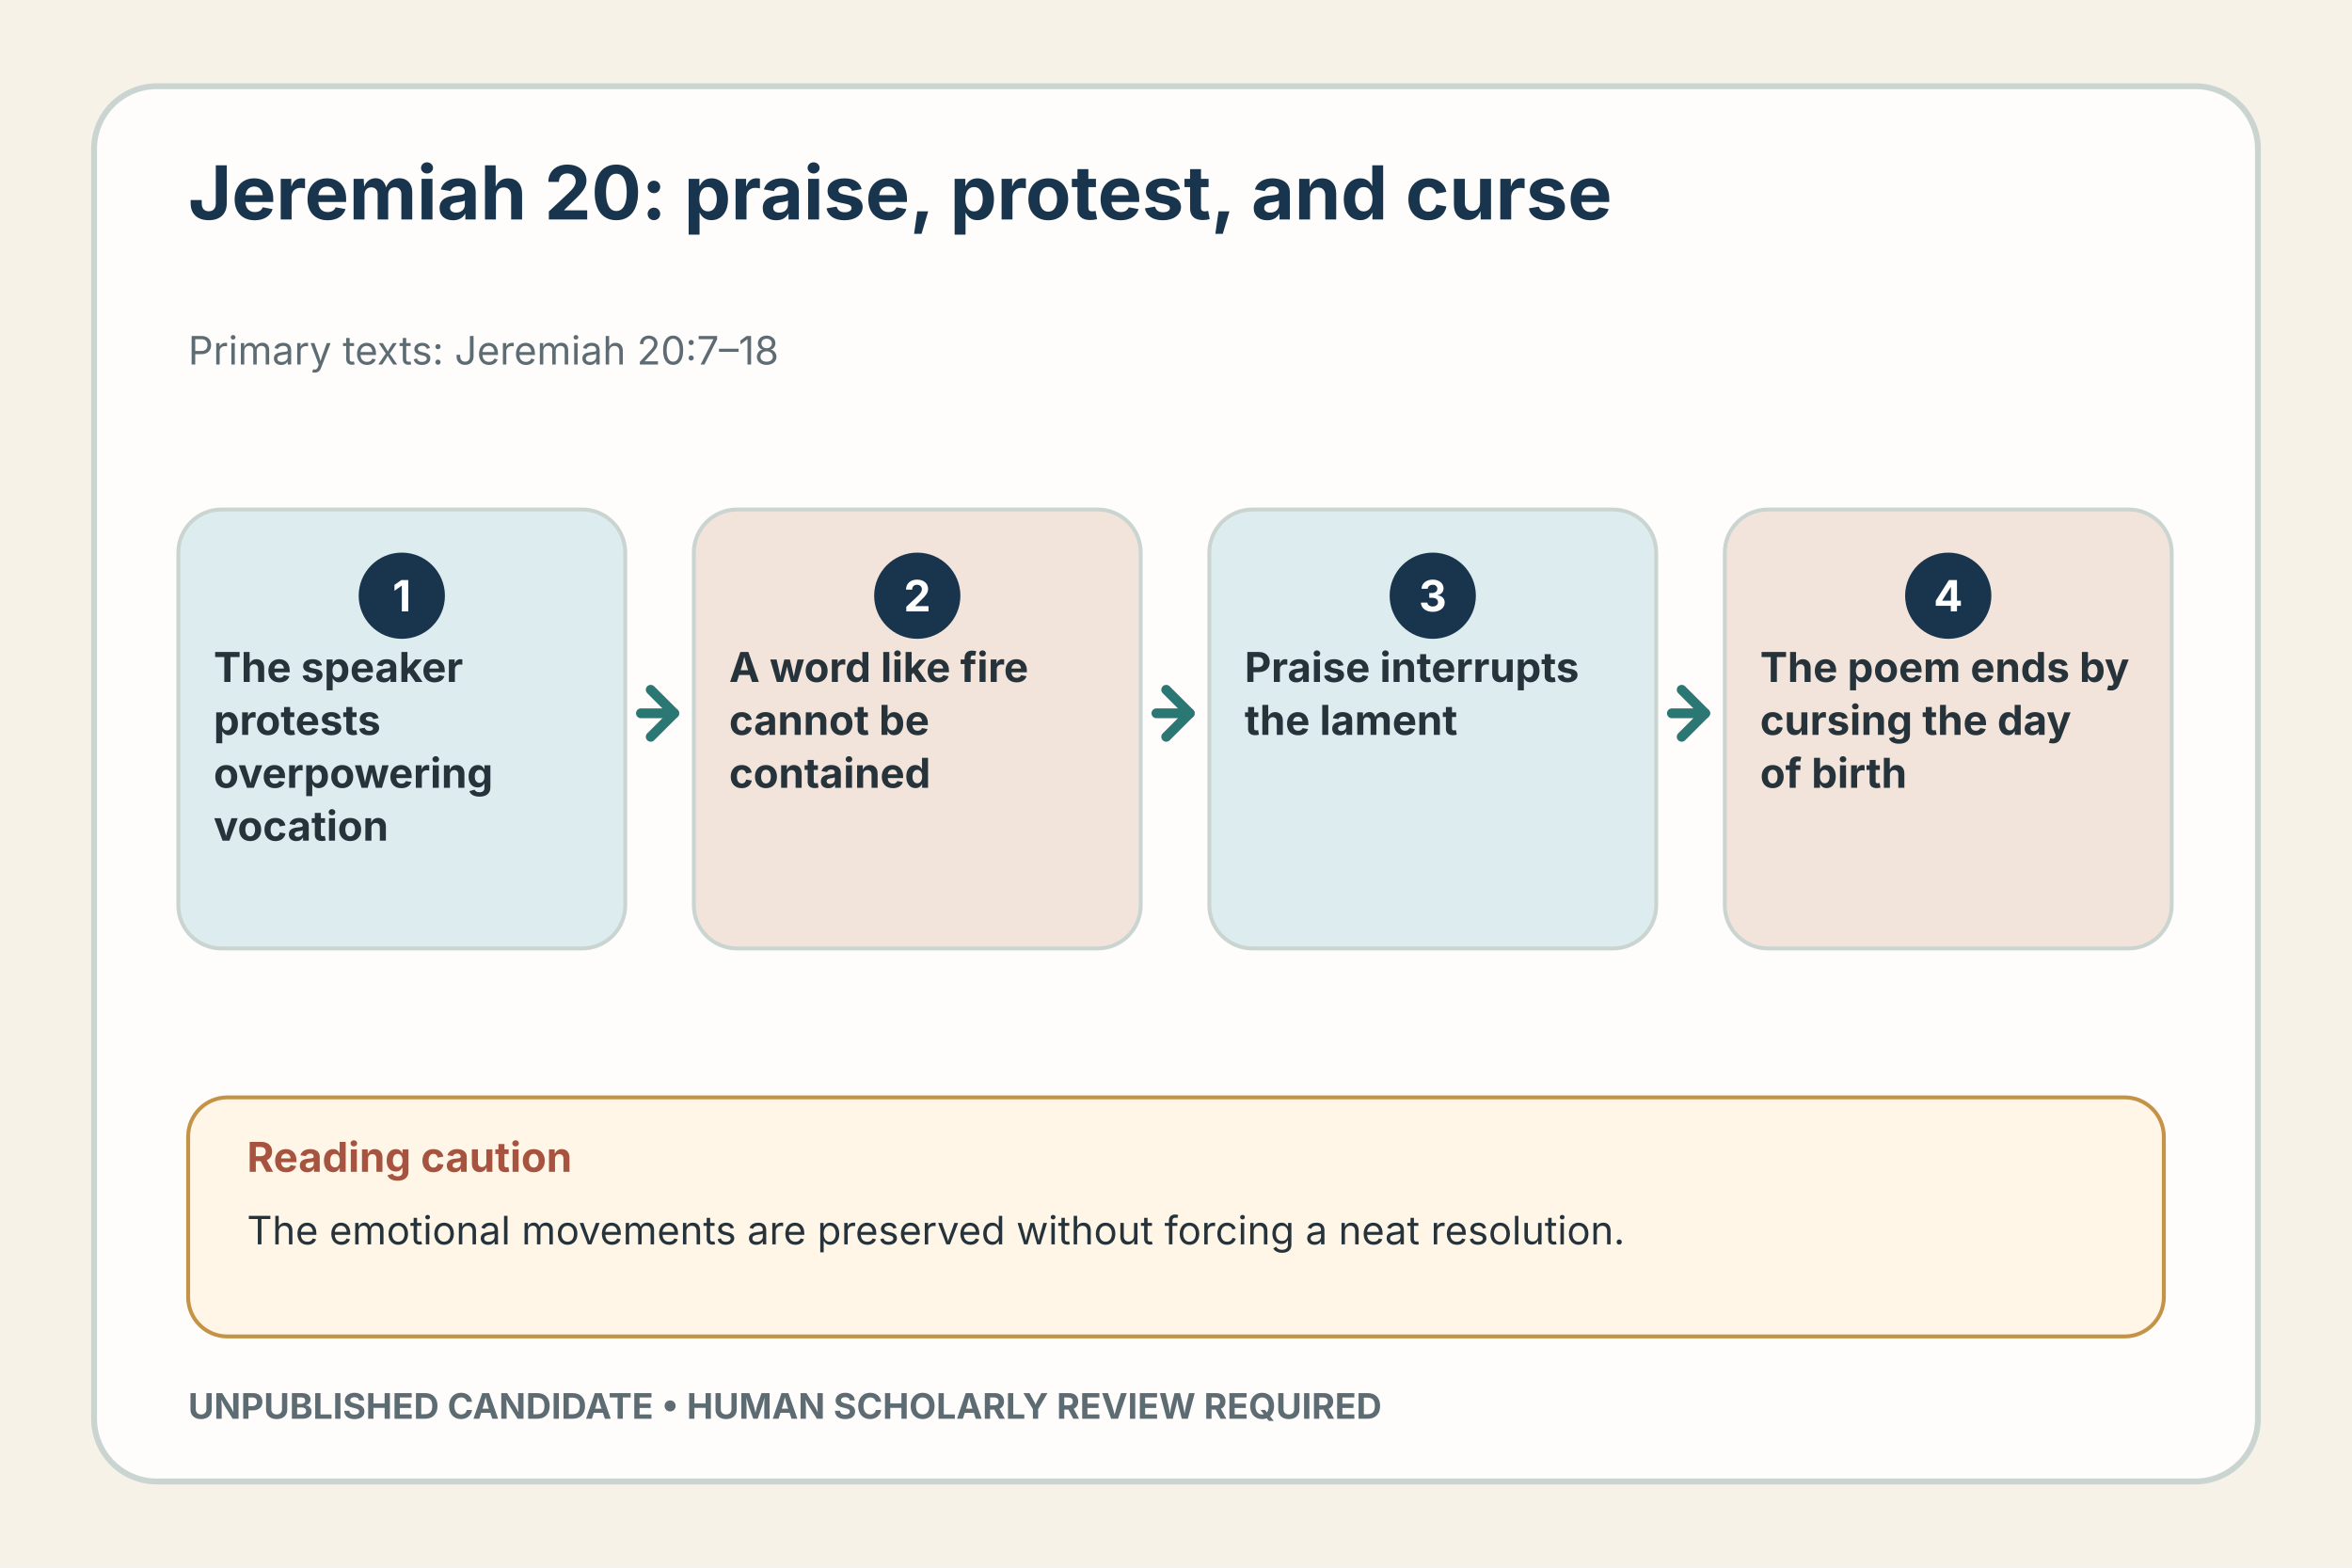
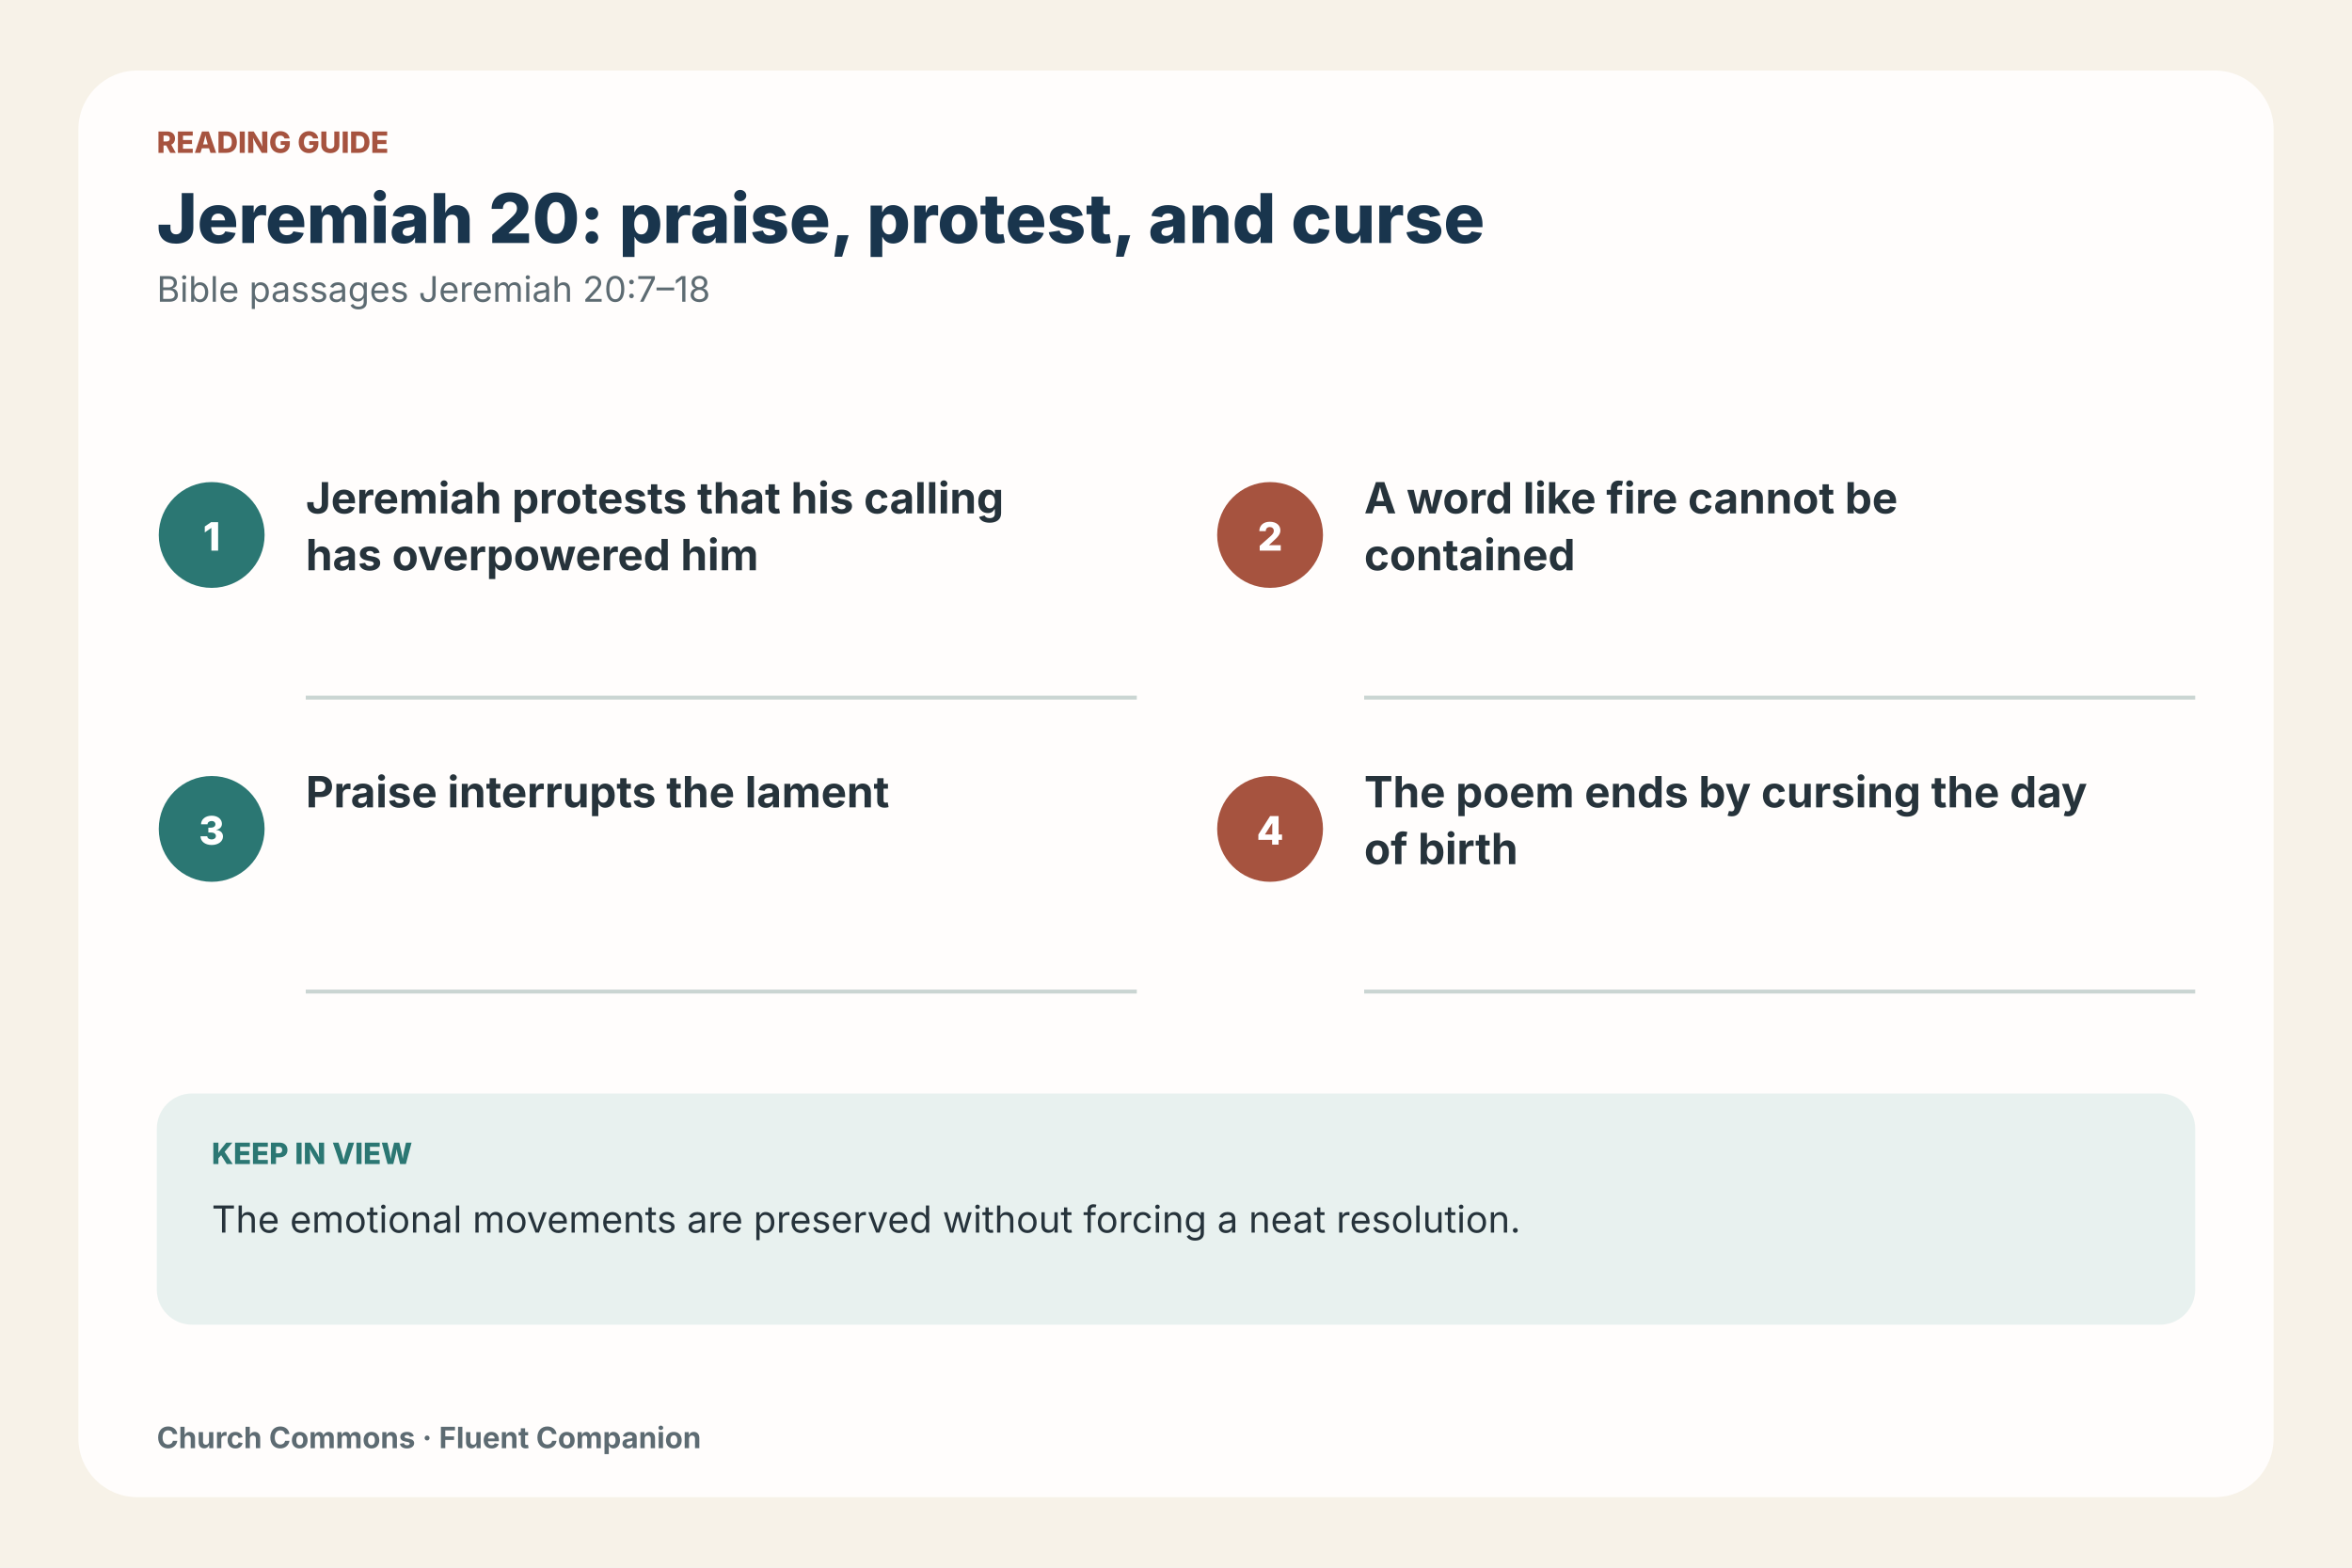
<svg xmlns="http://www.w3.org/2000/svg" width="1200" height="800" viewBox="0 0 1200 800" role="img" aria-labelledby="title desc">
  <rect width="1200" height="800" fill="#F7F2E8" />
  <style>text { font-family: Inter, system-ui, -apple-system, BlinkMacSystemFont, "Segoe UI", sans-serif; }</style>
-   <rect x="48" y="44" width="1104" height="712" rx="32" fill="#FFFDFC" stroke="#CAD5D2" stroke-width="3" />
-   <text x="96" y="112" font-size="38" font-weight="750" fill="#19354D" text-anchor="start">
-     <tspan x="96" dy="0">Jeremiah 20: praise, protest, and curse</tspan>
+   <rect x="40" y="36" width="1120" height="728" rx="30" fill="#FFFDFC" />
+   <text x="80" y="78" font-size="15" font-weight="800" fill="#A6533F" text-anchor="start">
+     <tspan x="80" dy="0">READING GUIDE</tspan>
  </text>
-   <text x="96" y="186" font-size="20" font-weight="400" fill="#5D6B72" text-anchor="start">
-     <tspan x="96" dy="0">Primary texts: Jeremiah 20:7–18</tspan>
+   <text x="80" y="124" font-size="35" font-weight="760" fill="#19354D" text-anchor="start">
+     <tspan x="80" dy="0">Jeremiah 20: praise, protest, and curse</tspan>
  </text>
-   <rect x="91" y="260" width="228" height="224" rx="22" fill="#DDECEE" stroke="#CAD5D2" stroke-width="2" />
-   <circle cx="205" cy="304" r="22" fill="#19354D" />
-   <text x="205" y="312" font-size="22" font-weight="700" fill="#FFFFFF" text-anchor="middle">
-     <tspan x="205" dy="0">1</tspan>
+   <text x="80" y="154" font-size="18" font-weight="400" fill="#5D6B72" text-anchor="start">
+     <tspan x="80" dy="0">Bible passages  Jeremiah 20:7–18</tspan>
  </text>
-   <text x="109" y="348" font-size="21" font-weight="650" fill="#26333B" text-anchor="start">
-     <tspan x="109" dy="0">The speaker</tspan>
-     <tspan x="109" dy="27">protests</tspan>
-     <tspan x="109" dy="27">overpowering</tspan>
-     <tspan x="109" dy="27">vocation</tspan>
+   <circle cx="108" cy="273" r="27" fill="#2B7773" />
+   <text x="108" y="281" font-size="20" font-weight="800" fill="#FFFFFF" text-anchor="middle">
+     <tspan x="108" dy="0">1</tspan>
  </text>
-   <path d="M 327 364 L 344 364" stroke="#2B7773" stroke-width="5" stroke-linecap="round" />
-   <path d="M 332 352 L 344 364 L 332 376" fill="none" stroke="#2B7773" stroke-width="5" stroke-linecap="round" stroke-linejoin="round" />
-   <rect x="354" y="260" width="228" height="224" rx="22" fill="#F2E4DA" stroke="#CAD5D2" stroke-width="2" />
-   <circle cx="468" cy="304" r="22" fill="#19354D" />
-   <text x="468" y="312" font-size="22" font-weight="700" fill="#FFFFFF" text-anchor="middle">
-     <tspan x="468" dy="0">2</tspan>
+   <text x="156" y="262" font-size="22" font-weight="650" fill="#26333B" text-anchor="start">
+     <tspan x="156" dy="0">Jeremiah protests that his calling</tspan>
+     <tspan x="156" dy="29">has overpowered him</tspan>
  </text>
-   <text x="372" y="348" font-size="21" font-weight="650" fill="#26333B" text-anchor="start">
-     <tspan x="372" dy="0">A word like fire</tspan>
-     <tspan x="372" dy="27">cannot be</tspan>
-     <tspan x="372" dy="27">contained</tspan>
+   <line x1="156" y1="356" x2="580" y2="356" stroke="#CAD5D2" stroke-width="2" />
+   <circle cx="648" cy="273" r="27" fill="#A6533F" />
+   <text x="648" y="281" font-size="20" font-weight="800" fill="#FFFFFF" text-anchor="middle">
+     <tspan x="648" dy="0">2</tspan>
  </text>
-   <path d="M 590 364 L 607 364" stroke="#2B7773" stroke-width="5" stroke-linecap="round" />
-   <path d="M 595 352 L 607 364 L 595 376" fill="none" stroke="#2B7773" stroke-width="5" stroke-linecap="round" stroke-linejoin="round" />
-   <rect x="617" y="260" width="228" height="224" rx="22" fill="#DDECEE" stroke="#CAD5D2" stroke-width="2" />
-   <circle cx="731" cy="304" r="22" fill="#19354D" />
-   <text x="731" y="312" font-size="22" font-weight="700" fill="#FFFFFF" text-anchor="middle">
-     <tspan x="731" dy="0">3</tspan>
+   <text x="696" y="262" font-size="22" font-weight="650" fill="#26333B" text-anchor="start">
+     <tspan x="696" dy="0">A word like fire cannot be</tspan>
+     <tspan x="696" dy="29">contained</tspan>
  </text>
-   <text x="635" y="348" font-size="21" font-weight="650" fill="#26333B" text-anchor="start">
-     <tspan x="635" dy="0">Praise interrupts</tspan>
-     <tspan x="635" dy="27">the lament</tspan>
+   <line x1="696" y1="356" x2="1120" y2="356" stroke="#CAD5D2" stroke-width="2" />
+   <circle cx="108" cy="423" r="27" fill="#2B7773" />
+   <text x="108" y="431" font-size="20" font-weight="800" fill="#FFFFFF" text-anchor="middle">
+     <tspan x="108" dy="0">3</tspan>
  </text>
-   <path d="M 853 364 L 870 364" stroke="#2B7773" stroke-width="5" stroke-linecap="round" />
-   <path d="M 858 352 L 870 364 L 858 376" fill="none" stroke="#2B7773" stroke-width="5" stroke-linecap="round" stroke-linejoin="round" />
-   <rect x="880" y="260" width="228" height="224" rx="22" fill="#F2E4DA" stroke="#CAD5D2" stroke-width="2" />
-   <circle cx="994" cy="304" r="22" fill="#19354D" />
-   <text x="994" y="312" font-size="22" font-weight="700" fill="#FFFFFF" text-anchor="middle">
-     <tspan x="994" dy="0">4</tspan>
+   <text x="156" y="412" font-size="22" font-weight="650" fill="#26333B" text-anchor="start">
+     <tspan x="156" dy="0">Praise interrupts the lament</tspan>
  </text>
-   <text x="898" y="348" font-size="21" font-weight="650" fill="#26333B" text-anchor="start">
-     <tspan x="898" dy="0">The poem ends by</tspan>
-     <tspan x="898" dy="27">cursing the day</tspan>
-     <tspan x="898" dy="27">of birth</tspan>
+   <line x1="156" y1="506" x2="580" y2="506" stroke="#CAD5D2" stroke-width="2" />
+   <circle cx="648" cy="423" r="27" fill="#A6533F" />
+   <text x="648" y="431" font-size="20" font-weight="800" fill="#FFFFFF" text-anchor="middle">
+     <tspan x="648" dy="0">4</tspan>
  </text>
-   <rect x="96" y="560" width="1008" height="122" rx="20" fill="#FFF6E8" stroke="#C49347" stroke-width="2" />
-   <text x="126" y="598" font-size="21" font-weight="750" fill="#A6533F" text-anchor="start">
-     <tspan x="126" dy="0">Reading caution</tspan>
+   <text x="696" y="412" font-size="22" font-weight="650" fill="#26333B" text-anchor="start">
+     <tspan x="696" dy="0">The poem ends by cursing the day</tspan>
+     <tspan x="696" dy="29">of birth</tspan>
  </text>
-   <text x="126" y="635" font-size="20" font-weight="400" fill="#26333B" text-anchor="start">
-     <tspan x="126" dy="0">The emotional movements are preserved without forcing a neat resolution.</tspan>
+   <line x1="696" y1="506" x2="1120" y2="506" stroke="#CAD5D2" stroke-width="2" />
+   <rect x="80" y="558" width="1040" height="118" rx="18" fill="#E8F1EF" />
+   <text x="108" y="594" font-size="15" font-weight="800" fill="#2B7773" text-anchor="start">
+     <tspan x="108" dy="0">KEEP IN VIEW</tspan>
  </text>
-   <text x="96" y="724" font-size="18" font-weight="700" fill="#5D6B72" text-anchor="start">
-     <tspan x="96" dy="0">UNPUBLISHED CANDIDATE • HUMAN SCHOLARLY REVIEW REQUIRED</tspan>
+   <text x="108" y="629" font-size="19" font-weight="400" fill="#26333B" text-anchor="start">
+     <tspan x="108" dy="0">The emotional movements are preserved without forcing a neat resolution.</tspan>
+   </text>
+   <text x="80" y="739" font-size="15" font-weight="650" fill="#5D6B72" text-anchor="start">
+     <tspan x="80" dy="0">Church Commons · Fluent Companion</tspan>
  </text>
</svg>
